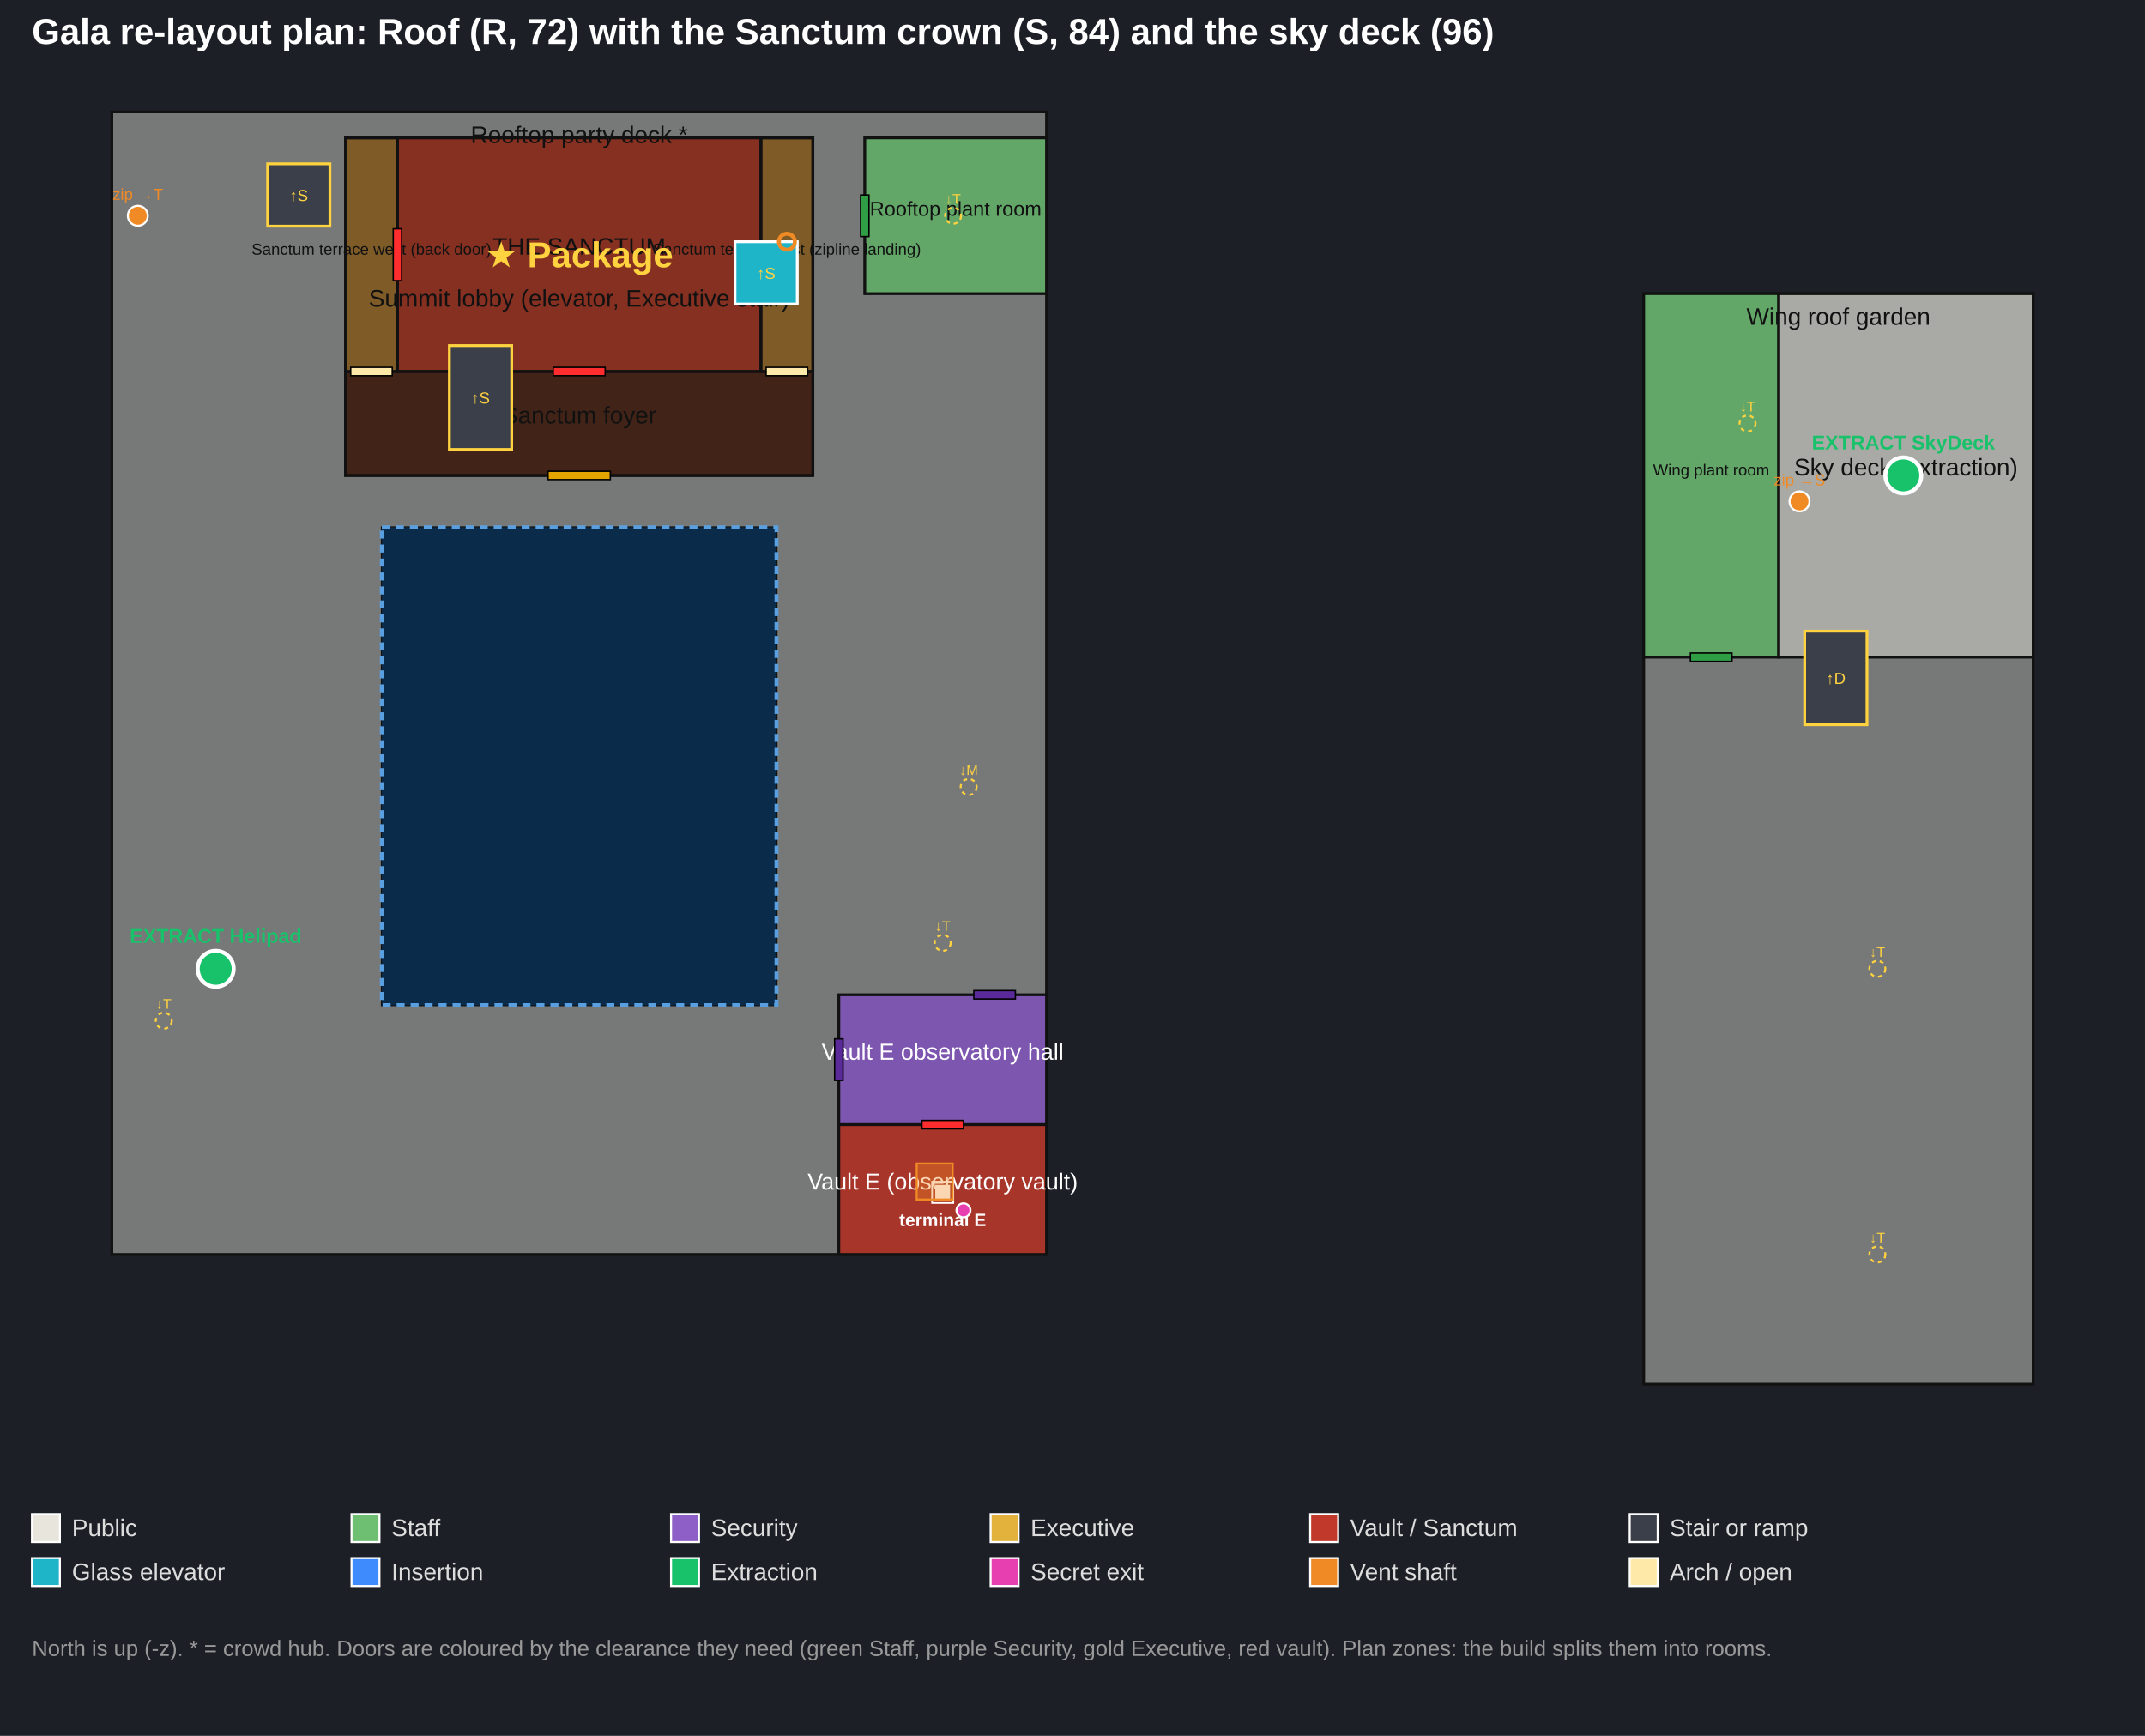
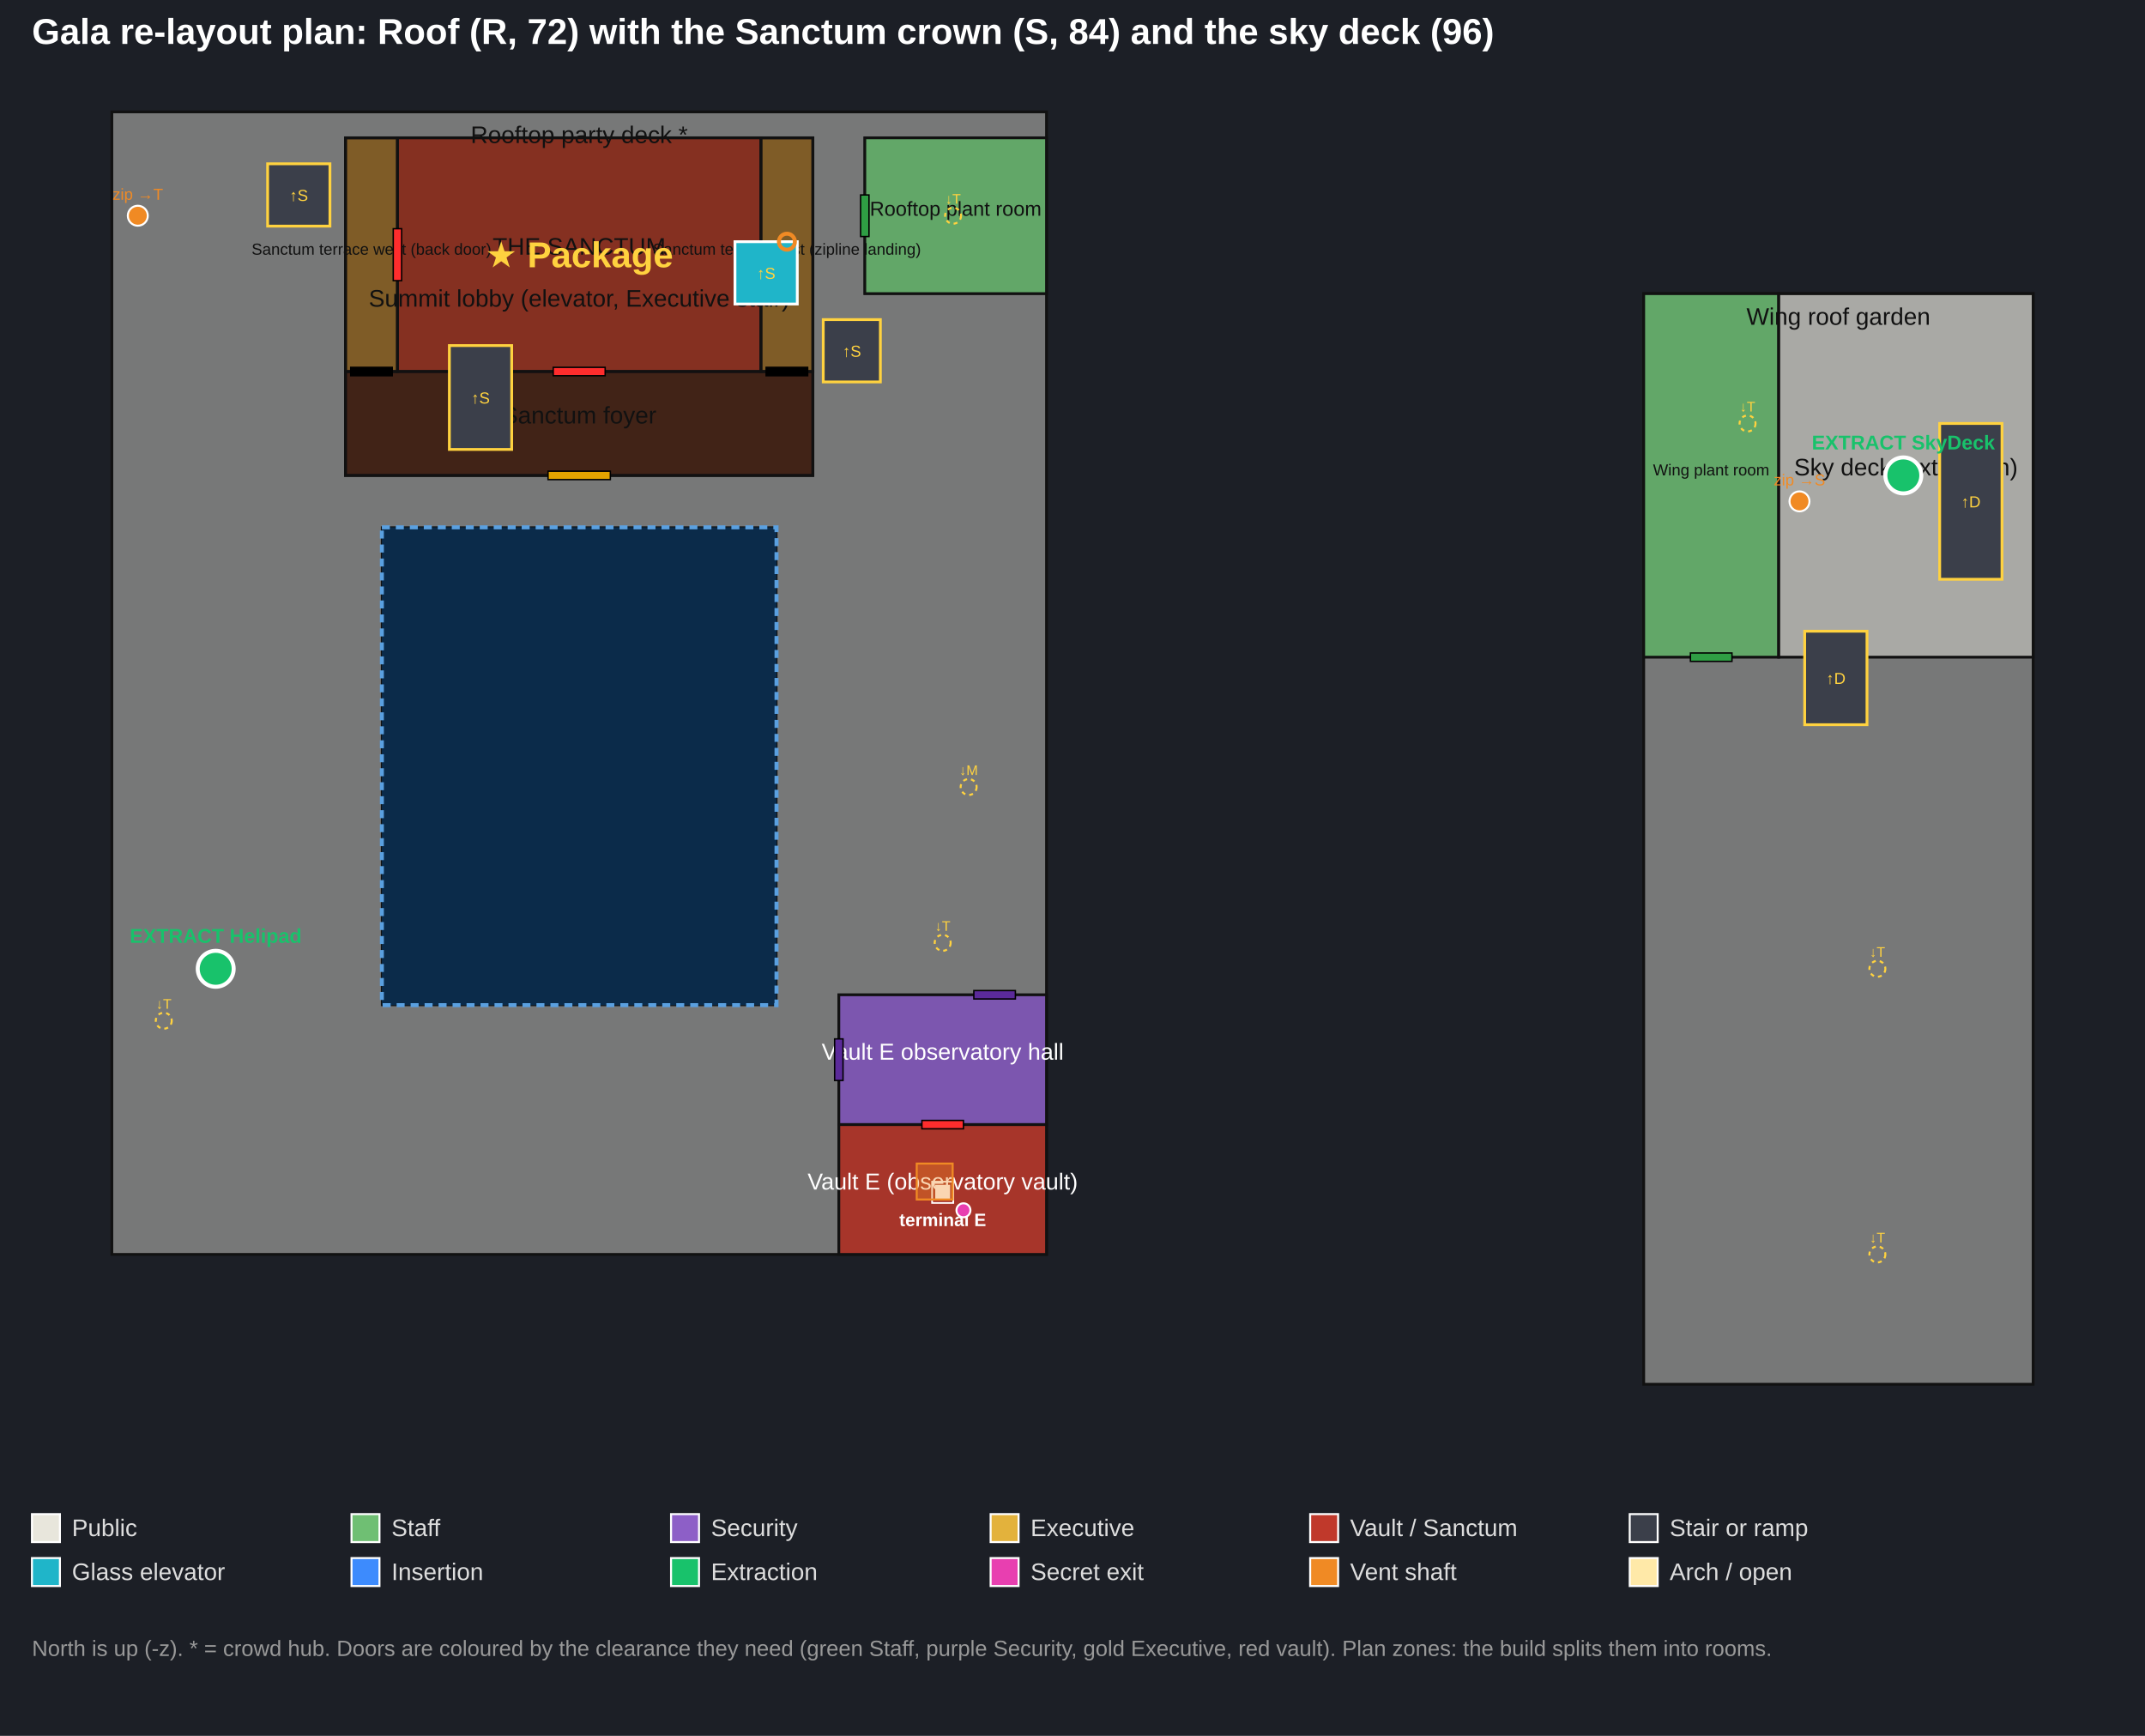
<svg xmlns="http://www.w3.org/2000/svg" width="1074" height="869" viewBox="0 0 1074 869" font-family="Segoe UI, Arial, sans-serif">
  <rect width="100%" height="100%" fill="#1c1f26" />
  <text x="16" y="22" fill="#fff" font-size="18" font-weight="700">Gala re-layout plan: Roof (R, 72) with the Sanctum crown (S, 84) and the sky deck (96)</text>
  <rect x="56.0" y="56.0" width="468.0" height="572.0" fill="#e8e6dc" stroke="#111" fill-opacity="0.45" stroke-width="1.4" />
  <rect x="191.2" y="264.0" width="197.6" height="239.2" fill="#1c1f26" stroke="#111" />
  <rect x="173.0" y="69.0" width="234.0" height="169.0" fill="#1c1f26" stroke="#111" />
  <rect x="420.0" y="498.0" width="104.0" height="130.0" fill="#1c1f26" stroke="#111" />
  <rect x="433.0" y="69.0" width="91.0" height="78.0" fill="#1c1f26" stroke="#111" />
  <rect x="823.0" y="147.0" width="195.0" height="546.0" fill="#e8e6dc" stroke="#111" fill-opacity="0.45" stroke-width="1.4" />
  <rect x="823.0" y="147.0" width="67.6" height="182.0" fill="#1c1f26" stroke="#111" />
  <rect x="173.0" y="69.0" width="234.0" height="169.0" fill="#e3b23c" stroke="#111" fill-opacity="0.85" stroke-width="1.4" />
  <rect x="420.0" y="498.0" width="104.0" height="65.0" fill="#8d5fc7" stroke="#111" fill-opacity="0.85" stroke-width="1.4" />
  <rect x="420.0" y="563.0" width="104.0" height="65.0" fill="#c0392b" stroke="#111" fill-opacity="0.85" stroke-width="1.4" />
  <rect x="433.0" y="69.0" width="91.0" height="78.0" fill="#6fbf73" stroke="#111" fill-opacity="0.85" stroke-width="1.4" />
  <rect x="823.0" y="147.0" width="67.6" height="182.0" fill="#6fbf73" stroke="#111" fill-opacity="0.85" stroke-width="1.4" />
  <rect x="199.0" y="69.0" width="182.0" height="117.0" fill="#7b1e1e" stroke="#111" fill-opacity="0.85" stroke-width="1.4" />
  <rect x="173.0" y="186.0" width="234.0" height="52.0" fill="#2b0f12" stroke="#111" fill-opacity="0.85" stroke-width="1.4" />
  <rect x="173.0" y="69.0" width="26.0" height="117.0" fill="#2b0f12" stroke="#111" fill-opacity="0.45" stroke-width="1.4" />
  <rect x="381.0" y="69.0" width="26.0" height="117.0" fill="#2b0f12" stroke="#111" fill-opacity="0.45" stroke-width="1.4" />
  <rect x="890.6" y="147.0" width="127.4" height="182.0" fill="#e8e6dc" stroke="#111" fill-opacity="0.45" stroke-width="1.4" />
  <rect x="191.2" y="264.0" width="197.6" height="239.2" fill="#0b2b4a" stroke="#5aa0e0" stroke-dasharray="4 3" stroke-width="2" />
  <text x="290.0" y="71.6" text-anchor="middle" font-size="12" fill="#111">Rooftop party deck *</text>
  <text x="290.0" y="153.5" text-anchor="middle" font-size="12" fill="#111">Summit lobby (elevator, Executive stair)</text>
  <text x="472.0" y="530.5" text-anchor="middle" font-size="11.556" fill="#fff">Vault E observatory hall</text>
  <text x="472.0" y="595.5" text-anchor="middle" font-size="11.556" fill="#fff">Vault E (observatory vault)</text>
  <text x="478.5" y="108.0" text-anchor="middle" font-size="10.111" fill="#111">Rooftop plant room</text>
  <text x="920.5" y="162.6" text-anchor="middle" font-size="12" fill="#111">Wing roof garden</text>
  <text x="856.8" y="238.0" text-anchor="middle" font-size="8" fill="#111">Wing plant room</text>
  <text x="290.0" y="127.5" text-anchor="middle" font-size="12" fill="#111">THE SANCTUM</text>
  <text x="290.0" y="212.0" text-anchor="middle" font-size="12" fill="#111">Sanctum foyer</text>
  <text x="186.0" y="127.5" text-anchor="middle" font-size="8" fill="#111">Sanctum terrace west (back door)</text>
  <text x="394.0" y="127.5" text-anchor="middle" font-size="8" fill="#111">Sanctum terrace east (zipline landing)</text>
  <text x="954.3" y="238.0" text-anchor="middle" font-size="12" fill="#111">Sky deck (extraction)</text>
  <rect x="430.9" y="97.6" width="4.2" height="20.8" fill="#2f9e44" stroke="#000" stroke-width="0.7" />
  <rect x="274.4" y="235.9" width="31.2" height="4.2" fill="#e3a400" stroke="#000" stroke-width="0.7" />
  <rect x="417.9" y="520.1" width="4.2" height="20.8" fill="#5b2a9a" stroke="#000" stroke-width="0.7" />
  <rect x="487.6" y="495.9" width="20.8" height="4.2" fill="#5b2a9a" stroke="#000" stroke-width="0.7" />
  <rect x="461.6" y="560.9" width="20.8" height="4.2" fill="#ff2d2d" stroke="#000" stroke-width="0.7" />
  <rect x="846.4" y="326.9" width="20.8" height="4.2" fill="#2f9e44" stroke="#000" stroke-width="0.7" />
  <rect x="277.0" y="183.9" width="26.0" height="4.2" fill="#ff2d2d" stroke="#000" stroke-width="0.7" />
  <rect x="196.9" y="114.5" width="4.2" height="26.0" fill="#ff2d2d" stroke="#000" stroke-width="0.7" />
-   <rect x="175.6" y="183.9" width="20.8" height="4.2" fill="#ffe9a8" stroke="#000" stroke-width="0.7" />
-   <rect x="383.6" y="183.9" width="20.8" height="4.2" fill="#ffe9a8" stroke="#000" stroke-width="0.7" />
+   <rect x="175.6" y="183.9" width="20.8" height="4.2" fill="undefined" stroke="#000" stroke-width="0.7" />
+   <rect x="383.6" y="183.9" width="20.8" height="4.2" fill="undefined" stroke="#000" stroke-width="0.7" />
  <circle cx="82.0" cy="511.0" r="4" fill="none" stroke="#ffd23f" stroke-dasharray="2 2" />
  <text x="82.0" y="505.0" text-anchor="middle" font-size="7" fill="#ffd23f">↓T</text>
  <circle cx="477.2" cy="108.0" r="4" fill="none" stroke="#ffd23f" stroke-dasharray="2 2" />
  <text x="477.2" y="102.0" text-anchor="middle" font-size="7" fill="#ffd23f">↓T</text>
  <circle cx="875.0" cy="212.0" r="4" fill="none" stroke="#ffd23f" stroke-dasharray="2 2" />
  <text x="875.0" y="206.0" text-anchor="middle" font-size="7" fill="#ffd23f">↓T</text>
  <circle cx="472.0" cy="472.0" r="4" fill="none" stroke="#ffd23f" stroke-dasharray="2 2" />
  <text x="472.0" y="466.0" text-anchor="middle" font-size="7" fill="#ffd23f">↓T</text>
  <circle cx="485.0" cy="394.0" r="4" fill="none" stroke="#ffd23f" stroke-dasharray="2 2" />
  <text x="485.0" y="388.0" text-anchor="middle" font-size="7" fill="#ffd23f">↓M</text>
  <circle cx="940.0" cy="628.0" r="4" fill="none" stroke="#ffd23f" stroke-dasharray="2 2" />
  <text x="940.0" y="622.0" text-anchor="middle" font-size="7" fill="#ffd23f">↓T</text>
  <circle cx="940.0" cy="485.0" r="4" fill="none" stroke="#ffd23f" stroke-dasharray="2 2" />
  <text x="940.0" y="479.0" text-anchor="middle" font-size="7" fill="#ffd23f">↓T</text>
  <rect x="903.6" y="316.0" width="31.2" height="46.8" fill="#3b3f4a" stroke="#ffd23f" stroke-width="1.4" />
  <text x="919.2" y="342.4" text-anchor="middle" font-size="8" fill="#ffd23f">↑D</text>
+   <rect x="971.2" y="212.0" width="31.2" height="78.0" fill="#3b3f4a" stroke="#ffd23f" stroke-width="1.4" />
+   <text x="986.8" y="254.0" text-anchor="middle" font-size="8" fill="#ffd23f">↑D</text>
  <circle cx="394.0" cy="134.0" r="4" fill="none" stroke="#ffd23f" stroke-dasharray="2 2" />
  <text x="394.0" y="128.0" text-anchor="middle" font-size="7" fill="#ffd23f">↓T</text>
  <rect x="225.0" y="173.0" width="31.2" height="52.0" fill="#3b3f4a" stroke="#ffd23f" stroke-width="1.4" />
  <text x="240.6" y="202.0" text-anchor="middle" font-size="8" fill="#ffd23f">↑S</text>
  <rect x="368.0" y="121.0" width="31.2" height="31.2" fill="#1fb5c9" stroke="#fff" stroke-width="1.4" />
  <text x="383.6" y="139.6" text-anchor="middle" font-size="8" fill="#ffd23f">↑S</text>
+   <rect x="412.2" y="160.0" width="28.6" height="31.2" fill="#3b3f4a" stroke="#ffd23f" stroke-width="1.4" />
+   <text x="426.5" y="178.6" text-anchor="middle" font-size="8" fill="#ffd23f">↑S</text>
  <rect x="134.0" y="82.0" width="31.2" height="31.2" fill="#3b3f4a" stroke="#ffd23f" stroke-width="1.4" />
  <text x="149.6" y="100.6" text-anchor="middle" font-size="8" fill="#ffd23f">↑S</text>
  <circle cx="901.0" cy="251.0" r="5" fill="#f08a24" stroke="#fff" />
  <text x="901.0" y="243.0" text-anchor="middle" font-size="8" fill="#f08a24">zip →S</text>
  <circle cx="394.0" cy="121.0" r="4" fill="none" stroke="#f08a24" stroke-width="2" />
  <circle cx="69.0" cy="108.0" r="5" fill="#f08a24" stroke="#fff" />
  <text x="69.0" y="100.0" text-anchor="middle" font-size="8" fill="#f08a24">zip →T</text>
  <text x="472.0" y="600.8" text-anchor="middle" font-size="15" fill="#fff" font-weight="900">▣</text>
  <text x="472.0" y="613.8" text-anchor="middle" font-size="9" fill="#fff" font-weight="700">terminal E</text>
  <text x="290.0" y="133.8" text-anchor="middle" font-size="18" fill="#ffd23f" font-weight="900">★ Package</text>
  <circle cx="108.0" cy="485.0" r="9" fill="#18c26b" stroke="#fff" stroke-width="2" />
  <text x="108.0" y="472.0" text-anchor="middle" font-size="10" fill="#18c26b" font-weight="700">EXTRACT Helipad</text>
  <circle cx="953.0" cy="238.0" r="9" fill="#18c26b" stroke="#fff" stroke-width="2" />
  <text x="953.0" y="225.0" text-anchor="middle" font-size="10" fill="#18c26b" font-weight="700">EXTRACT SkyDeck</text>
  <circle cx="482.4" cy="605.9" r="3.5" fill="#e83fb0" stroke="#fff" />
  <rect x="459.0" y="582.5" width="18" height="18" fill="#f08a24" fill-opacity="0.35" stroke="#f08a24" />
  <rect x="16" y="758" width="14" height="14" fill="#e8e6dc" stroke="#fff" />
  <text x="36" y="769" fill="#ddd" font-size="12">Public</text>
  <rect x="176" y="758" width="14" height="14" fill="#6fbf73" stroke="#fff" />
  <text x="196" y="769" fill="#ddd" font-size="12">Staff</text>
  <rect x="336" y="758" width="14" height="14" fill="#8d5fc7" stroke="#fff" />
  <text x="356" y="769" fill="#ddd" font-size="12">Security</text>
  <rect x="496" y="758" width="14" height="14" fill="#e3b23c" stroke="#fff" />
  <text x="516" y="769" fill="#ddd" font-size="12">Executive</text>
  <rect x="656" y="758" width="14" height="14" fill="#c0392b" stroke="#fff" />
  <text x="676" y="769" fill="#ddd" font-size="12">Vault / Sanctum</text>
  <rect x="816" y="758" width="14" height="14" fill="#3b3f4a" stroke="#fff" />
  <text x="836" y="769" fill="#ddd" font-size="12">Stair or ramp</text>
  <rect x="16" y="780" width="14" height="14" fill="#1fb5c9" stroke="#fff" />
  <text x="36" y="791" fill="#ddd" font-size="12">Glass elevator</text>
  <rect x="176" y="780" width="14" height="14" fill="#3d8bfd" stroke="#fff" />
  <text x="196" y="791" fill="#ddd" font-size="12">Insertion</text>
  <rect x="336" y="780" width="14" height="14" fill="#18c26b" stroke="#fff" />
  <text x="356" y="791" fill="#ddd" font-size="12">Extraction</text>
  <rect x="496" y="780" width="14" height="14" fill="#e83fb0" stroke="#fff" />
  <text x="516" y="791" fill="#ddd" font-size="12">Secret exit</text>
  <rect x="656" y="780" width="14" height="14" fill="#f08a24" stroke="#fff" />
  <text x="676" y="791" fill="#ddd" font-size="12">Vent shaft</text>
  <rect x="816" y="780" width="14" height="14" fill="#ffe9a8" stroke="#fff" />
  <text x="836" y="791" fill="#ddd" font-size="12">Arch / open</text>
  <text x="16" y="829" fill="#999" font-size="11">North is up (-z). * = crowd hub. Doors are coloured by the clearance they need (green Staff, purple Security, gold Executive, red vault). Plan zones: the build splits them into rooms.</text>
</svg>
